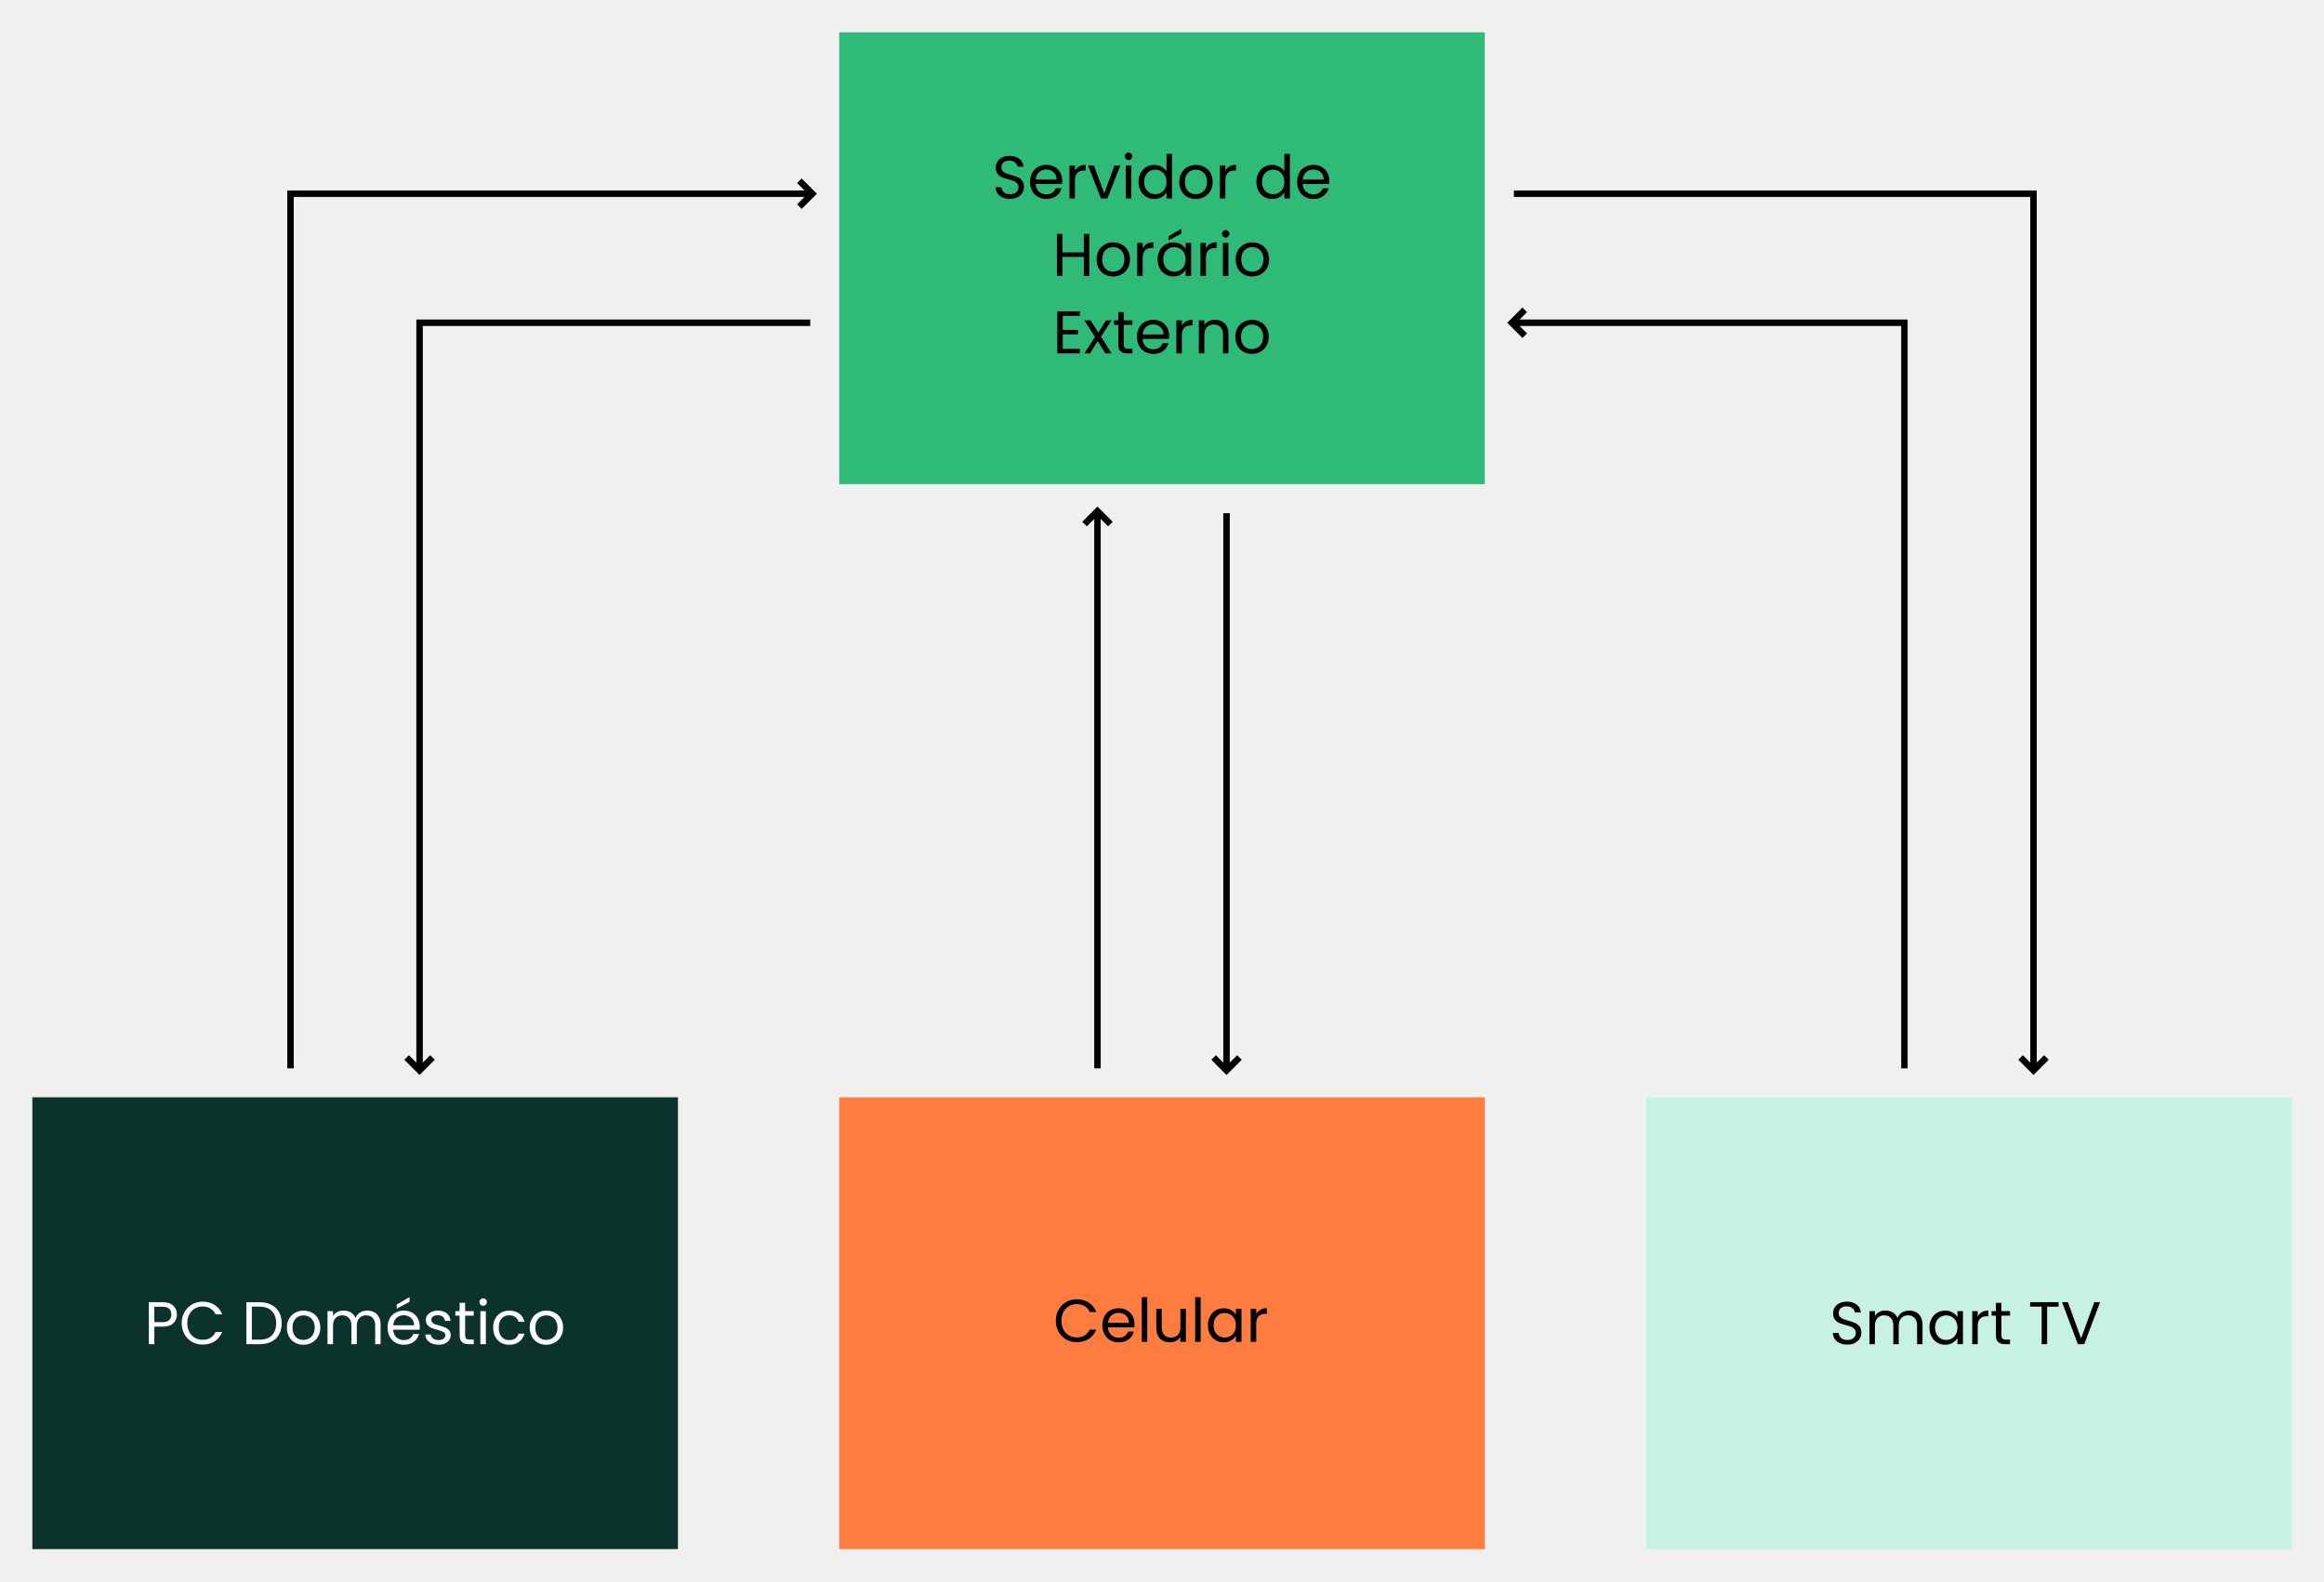
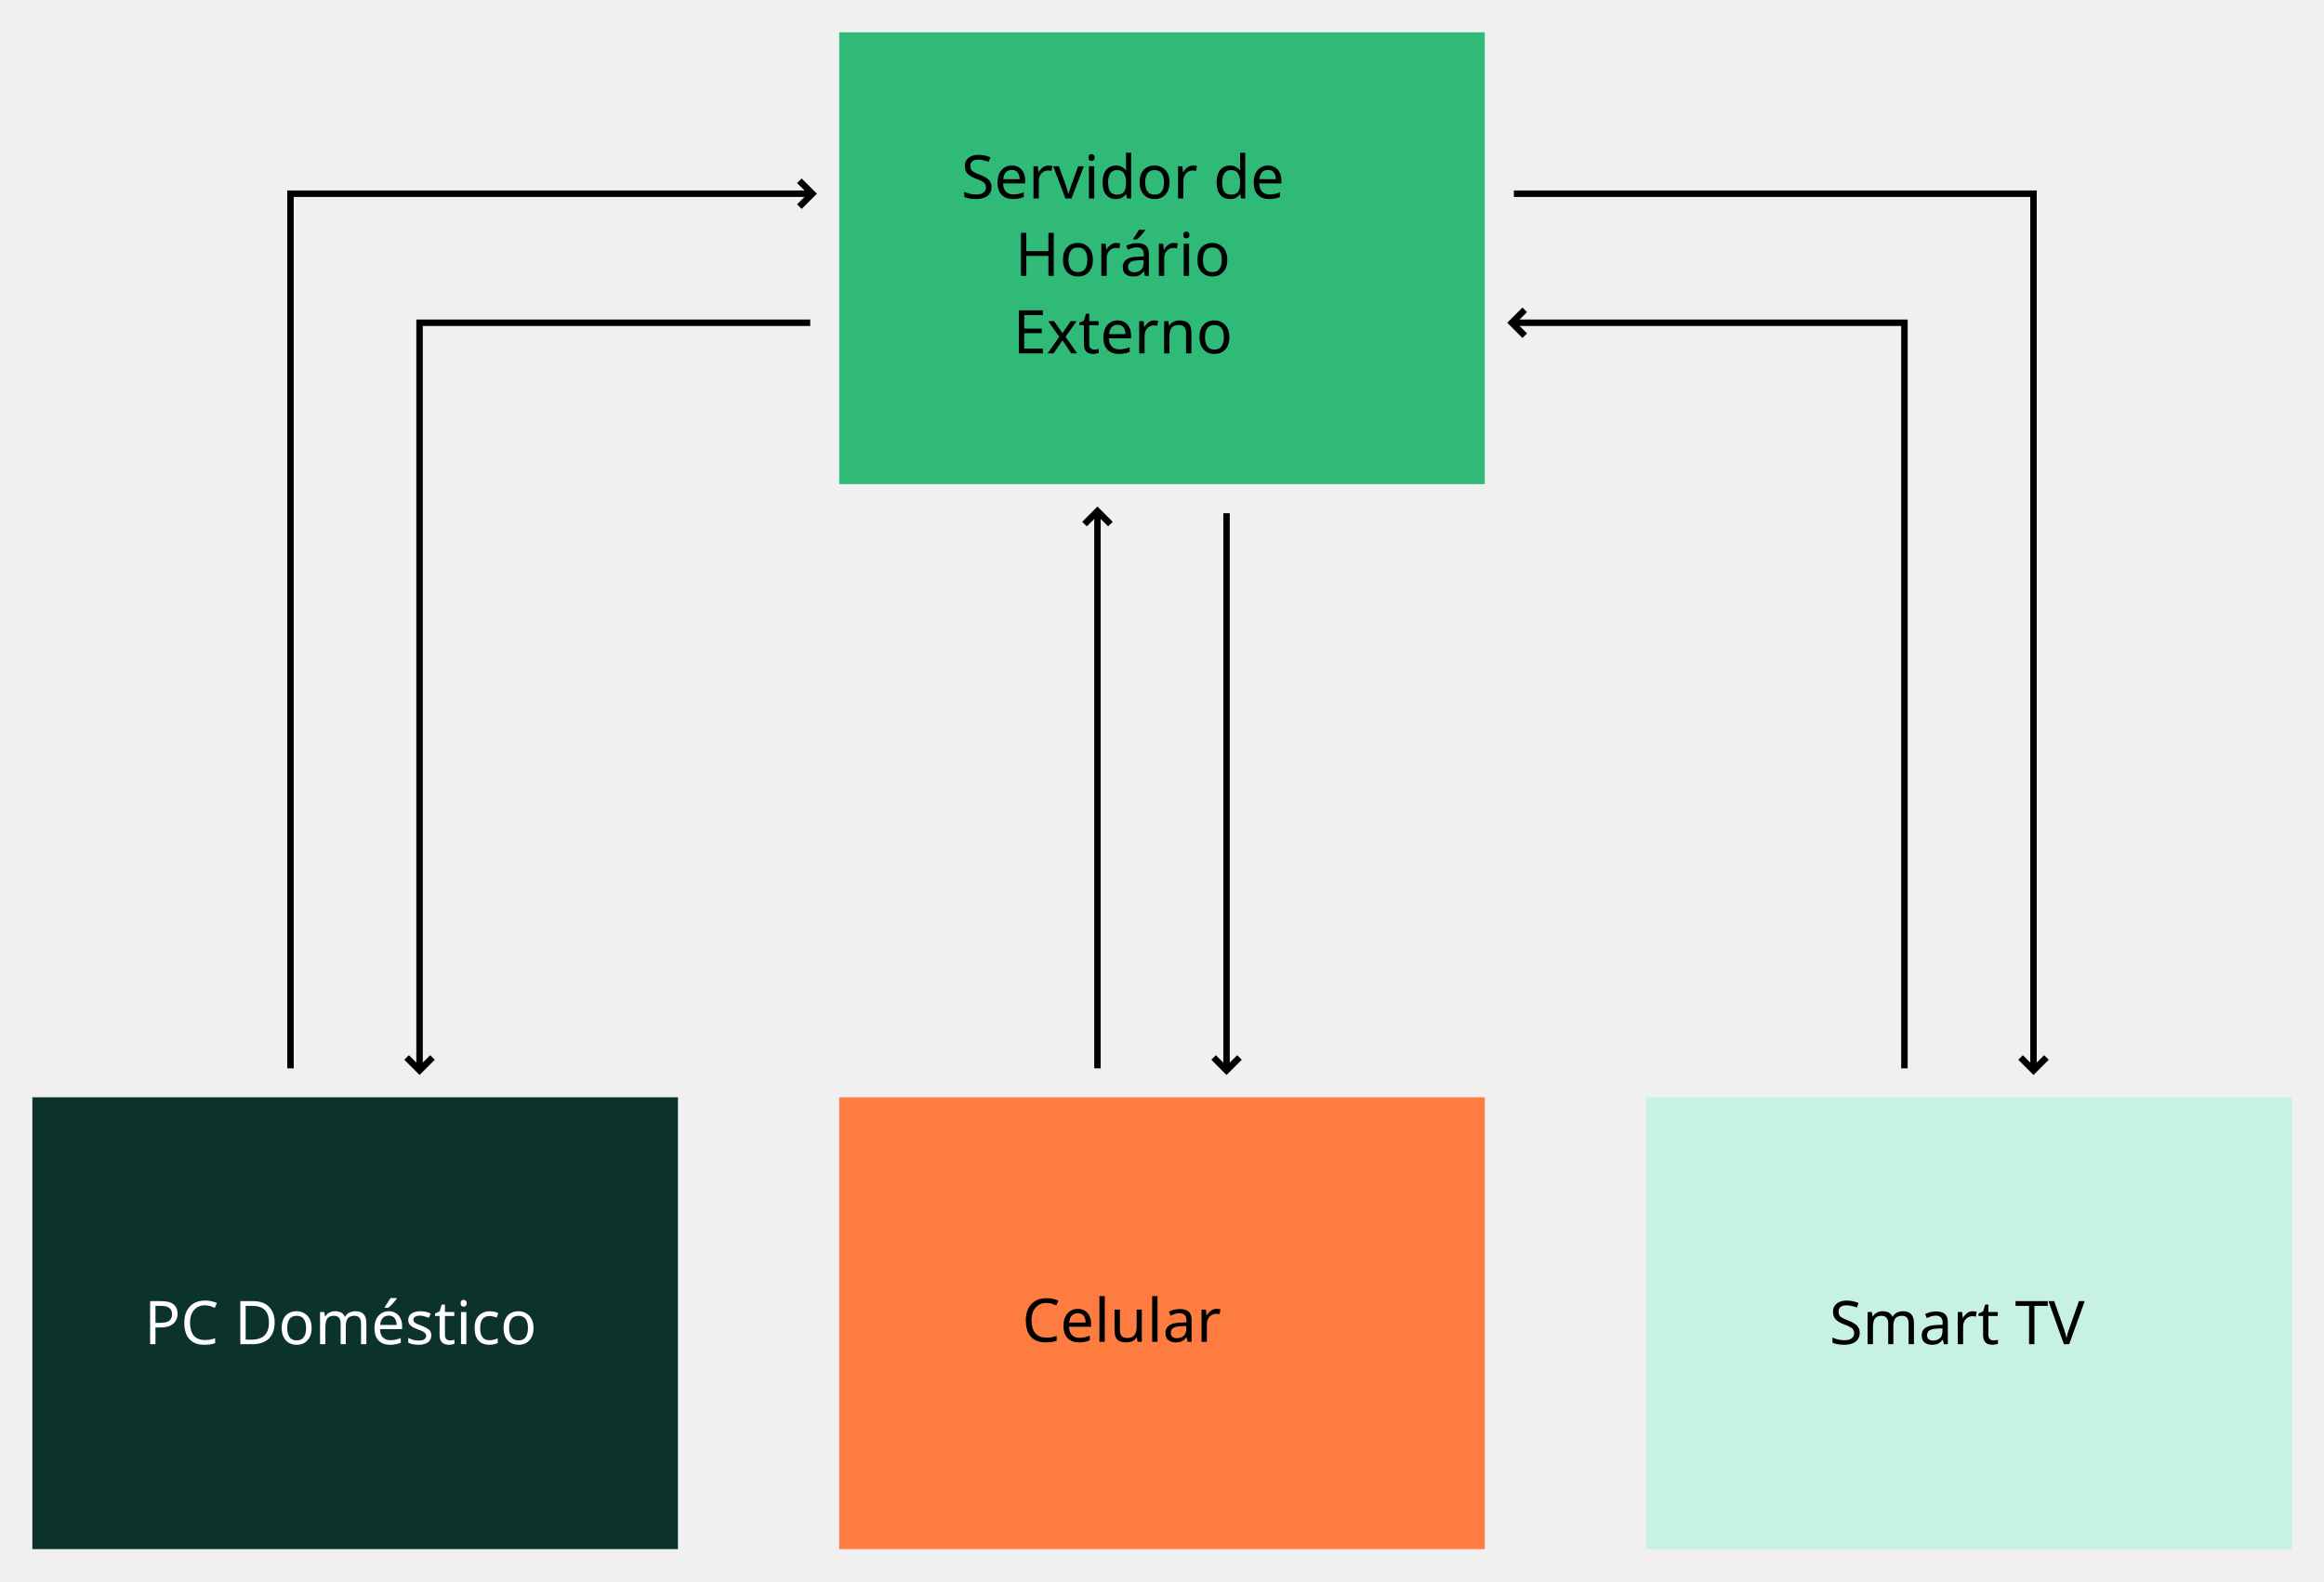
<svg xmlns="http://www.w3.org/2000/svg" width="720" height="490" viewBox="0 0 190.5 129.65" version="1.1" id="svg51">
  <defs id="defs5">
    <marker markerWidth="3.06" markerHeight="4.71" refX="1.53" refY="2.35" orient="auto" id="a">
      <path d="m.35.35 2 2-2 2" fill="none" stroke="#000" id="path2" />
    </marker>
  </defs>
  <g transform="translate(-23.81 -10.58)" id="g49">
    <rect width="52.92" height="37.04" x="92.6" y="13.23" fill="#30ba78" paint-order="markers fill stroke" id="rect7" />
    <rect width="52.92" height="37.04" x="26.46" y="100.54" fill="#0c322c" paint-order="markers fill stroke" id="rect9" />
    <rect width="52.92" height="37.04" x="92.6" y="100.54" fill="#fe7c3f" paint-order="markers fill stroke" id="rect11" />
    <rect width="52.92" height="37.04" x="158.75" y="100.54" fill="#c7f1e3" paint-order="markers fill stroke" id="rect13" />
    <path d="M113.77 97.9V52.92" fill="none" stroke="#0c322c" stroke-width=".53" marker-end="url(#a)" id="path15" style="fill:none;stroke:#000000;stroke-opacity:1;stroke-width:0.53;stroke-miterlimit:4;stroke-dasharray:none;stroke-linecap:square" />
    <path d="M124.35 52.92V97.9" fill="none" stroke="#0c322c" stroke-width=".53" marker-end="url(#a)" id="path17" style="fill:none;stroke:#000000;stroke-opacity:1;stroke-width:0.53;stroke-miterlimit:4;stroke-dasharray:none;stroke-linecap:square" />
    <path d="M89.96 37.04H58.2V97.9" fill="none" stroke="#0c322c" stroke-width=".53" marker-end="url(#a)" id="path19" style="fill:none;stroke:#000000;stroke-opacity:1;stroke-width:0.53;stroke-miterlimit:4;stroke-dasharray:none;stroke-linecap:square" />
    <path d="M47.62 97.9V26.46h42.34" fill="none" stroke="#0c322c" stroke-width=".53" marker-end="url(#a)" id="path21" style="fill:none;stroke:#000000;stroke-opacity:1;stroke-width:0.53;stroke-miterlimit:4;stroke-dasharray:none;stroke-linecap:square" />
    <path d="M179.92 97.9V37.04h-31.75" fill="none" stroke="#0c322c" stroke-width=".53" marker-end="url(#a)" id="path23" style="fill:none;stroke:#000000;stroke-opacity:1;stroke-width:0.53;stroke-miterlimit:4;stroke-dasharray:none;stroke-linecap:square" />
    <path d="M148.17 26.46h42.33V97.9" fill="none" stroke="#0c322c" stroke-width=".53" marker-end="url(#a)" id="path25" style="fill:none;stroke:#000000;stroke-opacity:1;stroke-width:0.53;stroke-miterlimit:4;stroke-dasharray:none;stroke-linecap:square" />
-     <path style="font-weight:500;font-size:4.94px;line-height:1.25;font-family:Poppins;-inkscape-font-specification:'Poppins, Medium';text-align:center;letter-spacing:0;text-anchor:middle;stroke-width:0.26" d="m 106.604,26.885 q -0.341,0 -0.613,-0.119 -0.267,-0.123 -0.42,-0.336 -0.153,-0.217 -0.158,-0.499 h 0.479 q 0.025,0.242 0.198,0.41 0.178,0.163 0.514,0.163 0.321,0 0.504,-0.158 0.188,-0.163 0.188,-0.415 0,-0.198 -0.109,-0.321 -0.109,-0.123 -0.272,-0.188 -0.163,-0.064 -0.44,-0.138 -0.341,-0.089 -0.548,-0.178 -0.203,-0.089 -0.351,-0.277 -0.143,-0.193 -0.143,-0.514 0,-0.282 0.143,-0.499 0.143,-0.217 0.4,-0.336 0.262,-0.119 0.598,-0.119 0.484,0 0.79,0.242 0.311,0.242 0.351,0.642 h -0.494 q -0.025,-0.198 -0.207,-0.346 -0.183,-0.153 -0.484,-0.153 -0.282,0 -0.459,0.148 -0.178,0.143 -0.178,0.405 0,0.188 0.104,0.306 0.109,0.119 0.262,0.183 0.158,0.059 0.44,0.138 0.341,0.094 0.548,0.188 0.207,0.089 0.356,0.282 0.148,0.188 0.148,0.514 0,0.252 -0.133,0.474 -0.133,0.222 -0.395,0.361 -0.262,0.138 -0.618,0.138 z m 4.278,-1.492 q 0,0.128 -0.015,0.272 h -2.164 q 0.025,0.4 0.272,0.627 0.252,0.222 0.608,0.222 0.291,0 0.484,-0.133 0.198,-0.138 0.277,-0.366 h 0.484 q -0.109,0.39 -0.435,0.637 -0.326,0.242 -0.81,0.242 -0.385,0 -0.692,-0.173 -0.301,-0.173 -0.474,-0.489 -0.173,-0.321 -0.173,-0.741 0,-0.42 0.168,-0.736 0.168,-0.316 0.469,-0.484 0.306,-0.173 0.701,-0.173 0.385,0 0.682,0.168 0.296,0.168 0.454,0.464 0.163,0.291 0.163,0.662 z m -0.464,-0.094 q 0,-0.257 -0.114,-0.44 -0.114,-0.188 -0.311,-0.282 -0.193,-0.099 -0.43,-0.099 -0.341,0 -0.583,0.217 -0.237,0.217 -0.272,0.603 z m 1.507,-0.716 q 0.119,-0.232 0.336,-0.361 0.222,-0.128 0.538,-0.128 v 0.464 h -0.119 q -0.756,0 -0.756,0.82 v 1.472 h -0.45 v -2.707 h 0.45 z m 2.401,1.853 0.84,-2.292 h 0.479 l -1.062,2.707 h -0.524 l -1.062,-2.707 h 0.484 z m 1.996,-2.732 q -0.128,0 -0.217,-0.089 -0.089,-0.089 -0.089,-0.217 0,-0.128 0.089,-0.217 0.089,-0.089 0.217,-0.089 0.123,0 0.207,0.089 0.089,0.089 0.089,0.217 0,0.128 -0.089,0.217 -0.084,0.089 -0.207,0.089 z m 0.217,0.44 v 2.707 h -0.45 v -2.707 z m 0.598,1.344 q 0,-0.415 0.168,-0.726 0.168,-0.316 0.459,-0.489 0.296,-0.173 0.662,-0.173 0.316,0 0.588,0.148 0.272,0.143 0.415,0.38 v -1.433 h 0.454 v 3.656 h -0.454 v -0.509 q -0.133,0.242 -0.395,0.4 -0.262,0.153 -0.613,0.153 -0.361,0 -0.657,-0.178 -0.291,-0.178 -0.459,-0.499 -0.168,-0.321 -0.168,-0.731 z m 2.292,0.005 q 0,-0.306 -0.123,-0.534 -0.123,-0.227 -0.336,-0.346 -0.207,-0.123 -0.459,-0.123 -0.252,0 -0.459,0.119 -0.207,0.119 -0.331,0.346 -0.123,0.227 -0.123,0.534 0,0.311 0.123,0.543 0.123,0.227 0.331,0.351 0.207,0.119 0.459,0.119 0.252,0 0.459,-0.119 0.212,-0.123 0.336,-0.351 0.123,-0.232 0.123,-0.538 z m 2.396,1.403 q -0.38,0 -0.692,-0.173 -0.306,-0.173 -0.484,-0.489 -0.173,-0.321 -0.173,-0.741 0,-0.415 0.178,-0.731 0.183,-0.321 0.494,-0.489 0.311,-0.173 0.697,-0.173 0.385,0 0.697,0.173 0.311,0.168 0.489,0.484 0.183,0.316 0.183,0.736 0,0.42 -0.188,0.741 -0.183,0.316 -0.499,0.489 -0.316,0.173 -0.701,0.173 z m 0,-0.395 q 0.242,0 0.454,-0.114 0.212,-0.114 0.341,-0.341 0.133,-0.227 0.133,-0.553 0,-0.326 -0.128,-0.553 -0.128,-0.227 -0.336,-0.336 -0.207,-0.114 -0.45,-0.114 -0.247,0 -0.454,0.114 -0.203,0.109 -0.326,0.336 -0.123,0.227 -0.123,0.553 0,0.331 0.119,0.558 0.123,0.227 0.326,0.341 0.203,0.109 0.445,0.109 z m 2.43,-1.917 q 0.119,-0.232 0.336,-0.361 0.222,-0.128 0.538,-0.128 v 0.464 h -0.119 q -0.756,0 -0.756,0.82 v 1.472 h -0.45 v -2.707 h 0.45 z m 2.544,0.904 q 0,-0.415 0.168,-0.726 0.168,-0.316 0.459,-0.489 0.296,-0.173 0.662,-0.173 0.316,0 0.588,0.148 0.272,0.143 0.415,0.38 v -1.433 h 0.454 v 3.656 h -0.454 v -0.509 q -0.133,0.242 -0.395,0.4 -0.262,0.153 -0.613,0.153 -0.361,0 -0.657,-0.178 -0.291,-0.178 -0.459,-0.499 -0.168,-0.321 -0.168,-0.731 z m 2.292,0.005 q 0,-0.306 -0.123,-0.534 -0.123,-0.227 -0.336,-0.346 -0.207,-0.123 -0.459,-0.123 -0.252,0 -0.459,0.119 -0.207,0.119 -0.331,0.346 -0.123,0.227 -0.123,0.534 0,0.311 0.123,0.543 0.123,0.227 0.331,0.351 0.207,0.119 0.459,0.119 0.252,0 0.459,-0.119 0.212,-0.123 0.336,-0.351 0.123,-0.232 0.123,-0.538 z m 3.685,-0.099 q 0,0.128 -0.015,0.272 h -2.164 q 0.025,0.4 0.272,0.627 0.252,0.222 0.608,0.222 0.291,0 0.484,-0.133 0.198,-0.138 0.277,-0.366 h 0.484 q -0.109,0.39 -0.435,0.637 -0.326,0.242 -0.81,0.242 -0.385,0 -0.692,-0.173 -0.301,-0.173 -0.474,-0.489 -0.173,-0.321 -0.173,-0.741 0,-0.42 0.168,-0.736 0.168,-0.316 0.469,-0.484 0.306,-0.173 0.701,-0.173 0.385,0 0.682,0.168 0.296,0.168 0.454,0.464 0.163,0.291 0.163,0.662 z m -0.464,-0.094 q 0,-0.257 -0.114,-0.44 -0.114,-0.188 -0.311,-0.282 -0.193,-0.099 -0.43,-0.099 -0.341,0 -0.583,0.217 -0.237,0.217 -0.272,0.603 z" id="text33" aria-label="Servidor de" />
-     <path style="font-weight:500;font-size:4.94px;line-height:1.25;font-family:Poppins;-inkscape-font-specification:'Poppins, Medium';text-align:center;letter-spacing:0;text-anchor:middle;stroke-width:0.26" d="m 113.102,29.758 v 3.443 h -0.45 v -1.561 h -1.754 v 1.561 h -0.45 v -3.443 h 0.45 v 1.512 h 1.754 v -1.512 z m 1.946,3.488 q -0.38,0 -0.692,-0.173 -0.306,-0.173 -0.484,-0.489 -0.173,-0.321 -0.173,-0.741 0,-0.415 0.178,-0.731 0.183,-0.321 0.494,-0.489 0.311,-0.173 0.697,-0.173 0.385,0 0.697,0.173 0.311,0.168 0.489,0.484 0.183,0.316 0.183,0.736 0,0.42 -0.188,0.741 -0.183,0.316 -0.499,0.489 -0.316,0.173 -0.701,0.173 z m 0,-0.395 q 0.242,0 0.454,-0.114 0.212,-0.114 0.341,-0.341 0.133,-0.227 0.133,-0.553 0,-0.326 -0.128,-0.553 -0.128,-0.227 -0.336,-0.336 -0.207,-0.114 -0.45,-0.114 -0.247,0 -0.454,0.114 -0.203,0.109 -0.326,0.336 -0.123,0.227 -0.123,0.553 0,0.331 0.119,0.558 0.123,0.227 0.326,0.341 0.203,0.109 0.445,0.109 z m 2.43,-1.917 q 0.119,-0.232 0.336,-0.361 0.222,-0.128 0.538,-0.128 v 0.464 h -0.119 q -0.756,0 -0.756,0.82 v 1.472 h -0.45 v -2.707 h 0.45 z m 1.225,0.904 q 0,-0.415 0.168,-0.726 0.168,-0.316 0.459,-0.489 0.296,-0.173 0.657,-0.173 0.356,0 0.618,0.153 0.262,0.153 0.39,0.385 v -0.494 h 0.454 v 2.707 h -0.454 v -0.504 q -0.133,0.237 -0.4,0.395 -0.262,0.153 -0.613,0.153 -0.361,0 -0.652,-0.178 -0.291,-0.178 -0.459,-0.499 -0.168,-0.321 -0.168,-0.731 z m 2.292,0.005 q 0,-0.306 -0.123,-0.534 -0.123,-0.227 -0.336,-0.346 -0.207,-0.123 -0.459,-0.123 -0.252,0 -0.459,0.119 -0.207,0.119 -0.331,0.346 -0.123,0.227 -0.123,0.534 0,0.311 0.123,0.543 0.123,0.227 0.331,0.351 0.207,0.119 0.459,0.119 0.252,0 0.459,-0.119 0.212,-0.123 0.336,-0.351 0.123,-0.232 0.123,-0.538 z m -0.351,-2.114 -1.052,0.563 v -0.336 l 1.052,-0.618 z m 2.016,1.205 q 0.119,-0.232 0.336,-0.361 0.222,-0.128 0.538,-0.128 v 0.464 h -0.119 q -0.756,0 -0.756,0.82 v 1.472 h -0.45 v -2.707 h 0.45 z m 1.625,-0.879 q -0.128,0 -0.217,-0.089 -0.089,-0.089 -0.089,-0.217 0,-0.128 0.089,-0.217 0.089,-0.089 0.217,-0.089 0.123,0 0.207,0.089 0.089,0.089 0.089,0.217 0,0.128 -0.089,0.217 -0.084,0.089 -0.207,0.089 z m 0.217,0.44 v 2.707 h -0.45 v -2.707 z m 1.946,2.752 q -0.38,0 -0.692,-0.173 -0.306,-0.173 -0.484,-0.489 -0.173,-0.321 -0.173,-0.741 0,-0.415 0.178,-0.731 0.183,-0.321 0.494,-0.489 0.311,-0.173 0.697,-0.173 0.385,0 0.697,0.173 0.311,0.168 0.489,0.484 0.183,0.316 0.183,0.736 0,0.42 -0.188,0.741 -0.183,0.316 -0.499,0.489 -0.316,0.173 -0.701,0.173 z m 0,-0.395 q 0.242,0 0.454,-0.114 0.212,-0.114 0.341,-0.341 0.133,-0.227 0.133,-0.553 0,-0.326 -0.128,-0.553 -0.128,-0.227 -0.336,-0.336 -0.207,-0.114 -0.45,-0.114 -0.247,0 -0.454,0.114 -0.203,0.109 -0.326,0.336 -0.123,0.227 -0.123,0.553 0,0.331 0.119,0.558 0.123,0.227 0.326,0.341 0.203,0.109 0.445,0.109 z" id="text33-2" aria-label="Horário" />
-     <path style="font-weight:500;font-size:4.94px;line-height:1.25;font-family:Poppins;-inkscape-font-specification:'Poppins, Medium';text-align:center;letter-spacing:0;text-anchor:middle;stroke-width:0.26" d="m 110.926,36.474 v 1.151 h 1.255 v 0.37 h -1.255 v 1.186 h 1.403 v 0.37 h -1.853 v -3.448 h 1.853 v 0.37 z m 3.498,3.078 -0.642,-1.008 -0.618,1.008 h -0.469 l 0.874,-1.344 -0.874,-1.363 h 0.509 l 0.642,1.003 0.613,-1.003 h 0.469 l -0.869,1.339 0.874,1.368 z m 1.502,-2.337 v 1.596 q 0,0.198 0.084,0.282 0.084,0.079 0.291,0.079 h 0.331 v 0.38 h -0.405 q -0.375,0 -0.563,-0.173 -0.188,-0.173 -0.188,-0.568 v -1.596 h -0.351 v -0.37 h 0.351 v -0.682 h 0.45 v 0.682 h 0.706 v 0.37 z m 3.72,0.879 q 0,0.128 -0.015,0.272 h -2.164 q 0.025,0.4 0.272,0.627 0.252,0.222 0.608,0.222 0.291,0 0.484,-0.133 0.198,-0.138 0.277,-0.366 h 0.484 q -0.109,0.39 -0.435,0.637 -0.326,0.242 -0.81,0.242 -0.385,0 -0.692,-0.173 -0.301,-0.173 -0.474,-0.489 -0.173,-0.321 -0.173,-0.741 0,-0.42 0.168,-0.736 0.168,-0.316 0.469,-0.484 0.306,-0.173 0.701,-0.173 0.385,0 0.682,0.168 0.296,0.168 0.454,0.464 0.163,0.291 0.163,0.662 z m -0.464,-0.094 q 0,-0.257 -0.114,-0.44 -0.114,-0.188 -0.311,-0.282 -0.193,-0.099 -0.43,-0.099 -0.341,0 -0.583,0.217 -0.237,0.217 -0.272,0.603 z m 1.507,-0.716 q 0.119,-0.232 0.336,-0.361 0.222,-0.128 0.538,-0.128 v 0.464 h -0.119 q -0.756,0 -0.756,0.82 v 1.472 h -0.45 v -2.707 h 0.45 z m 2.712,-0.489 q 0.494,0 0.8,0.301 0.306,0.296 0.306,0.86 v 1.596 h -0.445 v -1.531 q 0,-0.405 -0.203,-0.618 -0.203,-0.217 -0.553,-0.217 -0.356,0 -0.568,0.222 -0.207,0.222 -0.207,0.647 v 1.497 h -0.45 v -2.707 h 0.45 v 0.385 q 0.133,-0.207 0.361,-0.321 0.232,-0.114 0.509,-0.114 z m 3.023,2.801 q -0.38,0 -0.692,-0.173 -0.306,-0.173 -0.484,-0.489 -0.173,-0.321 -0.173,-0.741 0,-0.415 0.178,-0.731 0.183,-0.321 0.494,-0.489 0.311,-0.173 0.697,-0.173 0.385,0 0.697,0.173 0.311,0.168 0.489,0.484 0.183,0.316 0.183,0.736 0,0.42 -0.188,0.741 -0.183,0.316 -0.499,0.489 -0.316,0.173 -0.701,0.173 z m 0,-0.395 q 0.242,0 0.454,-0.114 0.212,-0.114 0.341,-0.341 0.133,-0.227 0.133,-0.553 0,-0.326 -0.128,-0.553 -0.128,-0.227 -0.336,-0.336 -0.207,-0.114 -0.45,-0.114 -0.247,0 -0.454,0.114 -0.203,0.109 -0.326,0.336 -0.123,0.227 -0.123,0.553 0,0.331 0.119,0.558 0.123,0.227 0.326,0.341 0.203,0.109 0.445,0.109 z" id="text33-2-3" aria-label="Externo" />
-     <path d="m 38.311,118.345 q 0,0.43 -0.296,0.716 -0.291,0.282 -0.894,0.282 h -0.662 V 120.78 h -0.45 v -3.443 h 1.111 q 0.583,0 0.884,0.282 0.306,0.282 0.306,0.726 z m -1.191,0.627 q 0.375,0 0.553,-0.163 0.178,-0.163 0.178,-0.464 0,-0.637 -0.731,-0.637 h -0.662 v 1.265 z m 1.581,0.084 q 0,-0.504 0.227,-0.904 0.227,-0.405 0.618,-0.632 0.395,-0.227 0.874,-0.227 0.563,0 0.983,0.272 0.42,0.272 0.613,0.771 h -0.538 q -0.143,-0.311 -0.415,-0.479 -0.267,-0.168 -0.642,-0.168 -0.361,0 -0.647,0.168 -0.287,0.168 -0.45,0.479 -0.163,0.306 -0.163,0.721 0,0.41 0.163,0.721 0.163,0.306 0.45,0.474 0.287,0.168 0.647,0.168 0.375,0 0.642,-0.163 0.272,-0.168 0.415,-0.479 h 0.538 q -0.193,0.494 -0.613,0.766 -0.42,0.267 -0.983,0.267 -0.479,0 -0.874,-0.222 -0.39,-0.227 -0.618,-0.627 -0.227,-0.4 -0.227,-0.904 z m 6.373,-1.719 q 0.563,0 0.973,0.212 0.415,0.207 0.632,0.598 0.222,0.39 0.222,0.919 0,0.529 -0.222,0.919 -0.217,0.385 -0.632,0.593 -0.41,0.203 -0.973,0.203 h -1.072 v -3.443 z m 0,3.073 q 0.667,0 1.018,-0.351 0.351,-0.356 0.351,-0.993 0,-0.642 -0.356,-1.003 -0.351,-0.361 -1.013,-0.361 h -0.622 v 2.707 z m 3.601,0.415 q -0.38,0 -0.692,-0.173 -0.306,-0.173 -0.484,-0.489 -0.173,-0.321 -0.173,-0.741 0,-0.415 0.178,-0.731 0.183,-0.321 0.494,-0.489 0.311,-0.173 0.697,-0.173 0.385,0 0.697,0.173 0.311,0.168 0.489,0.484 0.183,0.316 0.183,0.736 0,0.42 -0.188,0.741 -0.183,0.316 -0.499,0.489 -0.316,0.173 -0.701,0.173 z m 0,-0.395 q 0.242,0 0.454,-0.114 0.212,-0.114 0.341,-0.341 0.133,-0.227 0.133,-0.553 0,-0.326 -0.128,-0.553 -0.128,-0.227 -0.336,-0.336 -0.207,-0.114 -0.45,-0.114 -0.247,0 -0.454,0.114 -0.203,0.109 -0.326,0.336 -0.123,0.227 -0.123,0.553 0,0.331 0.119,0.558 0.123,0.227 0.326,0.341 0.203,0.109 0.445,0.109 z m 5.236,-2.406 q 0.316,0 0.563,0.133 0.247,0.128 0.39,0.39 0.143,0.262 0.143,0.637 V 120.78 h -0.445 v -1.531 q 0,-0.405 -0.203,-0.618 -0.198,-0.217 -0.538,-0.217 -0.351,0 -0.558,0.227 -0.207,0.222 -0.207,0.647 V 120.78 h -0.445 v -1.531 q 0,-0.405 -0.203,-0.618 -0.198,-0.217 -0.538,-0.217 -0.351,0 -0.558,0.227 -0.207,0.222 -0.207,0.647 V 120.78 h -0.45 v -2.707 h 0.45 v 0.39 q 0.133,-0.212 0.356,-0.326 0.227,-0.114 0.499,-0.114 0.341,0 0.603,0.153 0.262,0.153 0.39,0.45 0.114,-0.287 0.375,-0.445 0.262,-0.158 0.583,-0.158 z m 4.303,1.299 q 0,0.128 -0.015,0.272 h -2.164 q 0.025,0.4 0.272,0.627 0.252,0.222 0.608,0.222 0.291,0 0.484,-0.133 0.198,-0.138 0.277,-0.366 h 0.484 q -0.109,0.39 -0.435,0.637 -0.326,0.242 -0.81,0.242 -0.385,0 -0.692,-0.173 -0.301,-0.173 -0.474,-0.489 -0.173,-0.321 -0.173,-0.741 0,-0.42 0.168,-0.736 0.168,-0.316 0.469,-0.484 0.306,-0.173 0.701,-0.173 0.385,0 0.682,0.168 0.296,0.168 0.454,0.464 0.163,0.291 0.163,0.662 z m -0.464,-0.094 q 0,-0.257 -0.114,-0.44 -0.114,-0.188 -0.311,-0.282 -0.193,-0.099 -0.43,-0.099 -0.341,0 -0.583,0.217 -0.237,0.217 -0.272,0.603 z m -0.37,-1.922 -1.052,0.563 v -0.336 l 1.052,-0.618 z m 2.386,3.517 q -0.311,0 -0.558,-0.104 -0.247,-0.109 -0.39,-0.296 -0.143,-0.193 -0.158,-0.44 h 0.464 q 0.02,0.203 0.188,0.331 0.173,0.128 0.45,0.128 0.257,0 0.405,-0.114 0.148,-0.114 0.148,-0.287 0,-0.178 -0.158,-0.262 -0.158,-0.089 -0.489,-0.173 -0.301,-0.079 -0.494,-0.158 -0.188,-0.084 -0.326,-0.242 -0.133,-0.163 -0.133,-0.425 0,-0.207 0.123,-0.38 0.123,-0.173 0.351,-0.272 0.227,-0.104 0.519,-0.104 0.45,0 0.726,0.227 0.277,0.227 0.296,0.622 h -0.45 q -0.015,-0.212 -0.173,-0.341 -0.153,-0.128 -0.415,-0.128 -0.242,0 -0.385,0.104 -0.143,0.104 -0.143,0.272 0,0.133 0.084,0.222 0.089,0.084 0.217,0.138 0.133,0.049 0.366,0.114 0.291,0.079 0.474,0.158 0.183,0.074 0.311,0.227 0.133,0.153 0.138,0.4 0,0.222 -0.123,0.4 -0.123,0.178 -0.351,0.282 -0.222,0.099 -0.514,0.099 z m 2.169,-2.381 v 1.596 q 0,0.198 0.084,0.282 0.084,0.079 0.291,0.079 h 0.331 V 120.78 h -0.405 q -0.375,0 -0.563,-0.173 -0.188,-0.173 -0.188,-0.568 v -1.596 h -0.351 v -0.37 h 0.351 v -0.682 h 0.45 v 0.682 h 0.706 v 0.37 z m 1.482,-0.81 q -0.128,0 -0.217,-0.089 -0.089,-0.089 -0.089,-0.217 0,-0.128 0.089,-0.217 0.089,-0.089 0.217,-0.089 0.123,0 0.207,0.089 0.089,0.089 0.089,0.217 0,0.128 -0.089,0.217 -0.084,0.089 -0.207,0.089 z m 0.217,0.44 V 120.78 h -0.45 v -2.707 z m 0.598,1.349 q 0,-0.42 0.168,-0.731 0.168,-0.316 0.464,-0.489 0.301,-0.173 0.687,-0.173 0.499,0 0.82,0.242 0.326,0.242 0.43,0.672 h -0.484 q -0.069,-0.247 -0.272,-0.39 -0.198,-0.143 -0.494,-0.143 -0.385,0 -0.622,0.267 -0.237,0.262 -0.237,0.746 0,0.489 0.237,0.756 0.237,0.267 0.622,0.267 0.296,0 0.494,-0.138 0.198,-0.138 0.272,-0.395 h 0.484 q -0.109,0.415 -0.435,0.667 -0.326,0.247 -0.815,0.247 -0.385,0 -0.687,-0.173 -0.296,-0.173 -0.464,-0.489 -0.168,-0.316 -0.168,-0.741 z m 4.347,1.403 q -0.38,0 -0.692,-0.173 -0.306,-0.173 -0.484,-0.489 -0.173,-0.321 -0.173,-0.741 0,-0.415 0.178,-0.731 0.183,-0.321 0.494,-0.489 0.311,-0.173 0.697,-0.173 0.385,0 0.697,0.173 0.311,0.168 0.489,0.484 0.183,0.316 0.183,0.736 0,0.42 -0.188,0.741 -0.183,0.316 -0.499,0.489 -0.316,0.173 -0.701,0.173 z m 0,-0.395 q 0.242,0 0.454,-0.114 0.212,-0.114 0.341,-0.341 0.133,-0.227 0.133,-0.553 0,-0.326 -0.128,-0.553 -0.128,-0.227 -0.336,-0.336 -0.207,-0.114 -0.45,-0.114 -0.247,0 -0.454,0.114 -0.203,0.109 -0.326,0.336 -0.123,0.227 -0.123,0.553 0,0.331 0.119,0.558 0.123,0.227 0.326,0.341 0.203,0.109 0.445,0.109 z" id="text37" style="font-weight:500;font-size:4.94px;line-height:1.25;font-family:Poppins;-inkscape-font-specification:'Poppins, Medium';letter-spacing:0;fill:#ffffff;stroke-width:0.26" aria-label="PC Doméstico" />
-     <path style="font-weight:500;font-size:4.94px;line-height:1.25;font-family:Poppins;-inkscape-font-specification:'Poppins, Medium';text-align:center;letter-spacing:0;text-anchor:middle;stroke-width:0.26" d="m 110.357,118.861 q 0,-0.504 0.227,-0.904 0.227,-0.405 0.618,-0.632 0.395,-0.227 0.874,-0.227 0.563,0 0.983,0.272 0.42,0.272 0.613,0.771 h -0.538 q -0.143,-0.311 -0.415,-0.479 -0.267,-0.168 -0.642,-0.168 -0.361,0 -0.647,0.168 -0.287,0.168 -0.45,0.479 -0.163,0.306 -0.163,0.721 0,0.41 0.163,0.721 0.163,0.306 0.45,0.474 0.287,0.168 0.647,0.168 0.375,0 0.642,-0.163 0.272,-0.168 0.415,-0.479 h 0.538 q -0.193,0.494 -0.613,0.766 -0.42,0.267 -0.983,0.267 -0.479,0 -0.874,-0.222 -0.39,-0.227 -0.618,-0.627 -0.227,-0.4 -0.227,-0.904 z m 6.452,0.267 q 0,0.128 -0.015,0.272 h -2.164 q 0.025,0.4 0.272,0.627 0.252,0.222 0.608,0.222 0.291,0 0.484,-0.133 0.198,-0.138 0.277,-0.366 h 0.484 q -0.109,0.39 -0.435,0.637 -0.326,0.242 -0.81,0.242 -0.385,0 -0.692,-0.173 -0.301,-0.173 -0.474,-0.489 -0.173,-0.321 -0.173,-0.741 0,-0.42 0.168,-0.736 0.168,-0.316 0.469,-0.484 0.306,-0.173 0.701,-0.173 0.385,0 0.682,0.168 0.296,0.168 0.454,0.464 0.163,0.291 0.163,0.662 z m -0.464,-0.094 q 0,-0.257 -0.114,-0.44 -0.114,-0.188 -0.311,-0.282 -0.193,-0.099 -0.43,-0.099 -0.341,0 -0.583,0.217 -0.237,0.217 -0.272,0.603 z m 1.507,-2.104 v 3.656 h -0.45 v -3.656 z m 3.167,0.948 v 2.707 h -0.45 v -0.4 q -0.128,0.207 -0.361,0.326 -0.227,0.114 -0.504,0.114 -0.316,0 -0.568,-0.128 -0.252,-0.133 -0.4,-0.395 -0.143,-0.262 -0.143,-0.637 v -1.586 h 0.445 v 1.526 q 0,0.4 0.203,0.618 0.203,0.212 0.553,0.212 0.361,0 0.568,-0.222 0.207,-0.222 0.207,-0.647 v -1.487 z m 1.21,-0.948 v 3.656 h -0.45 v -3.656 z m 0.598,2.292 q 0,-0.415 0.168,-0.726 0.168,-0.316 0.459,-0.489 0.296,-0.173 0.657,-0.173 0.356,0 0.618,0.153 0.262,0.153 0.39,0.385 v -0.494 h 0.454 v 2.707 h -0.454 v -0.504 q -0.133,0.237 -0.4,0.395 -0.262,0.153 -0.613,0.153 -0.361,0 -0.652,-0.178 -0.291,-0.178 -0.459,-0.499 -0.168,-0.321 -0.168,-0.731 z m 2.292,0.005 q 0,-0.306 -0.123,-0.534 -0.123,-0.227 -0.336,-0.346 -0.207,-0.123 -0.459,-0.123 -0.252,0 -0.459,0.119 -0.207,0.119 -0.331,0.346 -0.123,0.227 -0.123,0.534 0,0.311 0.123,0.543 0.123,0.227 0.331,0.351 0.207,0.119 0.459,0.119 0.252,0 0.459,-0.119 0.212,-0.123 0.336,-0.351 0.123,-0.232 0.123,-0.538 z m 1.665,-0.909 q 0.119,-0.232 0.336,-0.361 0.222,-0.128 0.538,-0.128 v 0.464 h -0.119 q -0.756,0 -0.756,0.82 v 1.472 h -0.45 v -2.707 h 0.45 z" id="text43" aria-label="Celular" />
-     <path d="m 175.242,120.815 q -0.341,0 -0.613,-0.119 -0.267,-0.123 -0.42,-0.336 -0.153,-0.217 -0.158,-0.499 h 0.479 q 0.025,0.242 0.198,0.41 0.178,0.163 0.514,0.163 0.321,0 0.504,-0.158 0.188,-0.163 0.188,-0.415 0,-0.198 -0.109,-0.321 -0.109,-0.123 -0.272,-0.188 -0.163,-0.064 -0.44,-0.138 -0.341,-0.089 -0.548,-0.178 -0.203,-0.089 -0.351,-0.277 -0.143,-0.193 -0.143,-0.514 0,-0.282 0.143,-0.499 0.143,-0.217 0.4,-0.336 0.262,-0.119 0.598,-0.119 0.484,0 0.79,0.242 0.311,0.242 0.351,0.642 h -0.494 q -0.025,-0.198 -0.207,-0.346 -0.183,-0.153 -0.484,-0.153 -0.282,0 -0.459,0.148 -0.178,0.143 -0.178,0.405 0,0.188 0.104,0.306 0.109,0.119 0.262,0.183 0.158,0.059 0.44,0.138 0.341,0.094 0.548,0.188 0.207,0.089 0.356,0.282 0.148,0.188 0.148,0.514 0,0.252 -0.133,0.474 -0.133,0.222 -0.395,0.361 -0.262,0.138 -0.618,0.138 z m 5.064,-2.791 q 0.316,0 0.563,0.133 0.247,0.128 0.39,0.39 0.143,0.262 0.143,0.637 V 120.78 h -0.445 v -1.531 q 0,-0.405 -0.203,-0.618 -0.198,-0.217 -0.538,-0.217 -0.351,0 -0.558,0.227 -0.207,0.222 -0.207,0.647 V 120.78 h -0.445 v -1.531 q 0,-0.405 -0.203,-0.618 -0.198,-0.217 -0.538,-0.217 -0.351,0 -0.558,0.227 -0.207,0.222 -0.207,0.647 V 120.78 h -0.45 v -2.707 h 0.45 v 0.39 q 0.133,-0.212 0.356,-0.326 0.227,-0.114 0.499,-0.114 0.341,0 0.603,0.153 0.262,0.153 0.39,0.45 0.114,-0.287 0.375,-0.445 0.262,-0.158 0.583,-0.158 z m 1.665,1.393 q 0,-0.415 0.168,-0.726 0.168,-0.316 0.459,-0.489 0.296,-0.173 0.657,-0.173 0.356,0 0.618,0.153 0.262,0.153 0.39,0.385 v -0.494 h 0.454 V 120.78 h -0.454 v -0.504 q -0.133,0.237 -0.4,0.395 -0.262,0.153 -0.613,0.153 -0.361,0 -0.652,-0.178 -0.291,-0.178 -0.459,-0.499 -0.168,-0.321 -0.168,-0.731 z m 2.292,0.005 q 0,-0.306 -0.123,-0.534 -0.123,-0.227 -0.336,-0.346 -0.207,-0.123 -0.459,-0.123 -0.252,0 -0.459,0.119 -0.207,0.119 -0.331,0.346 -0.123,0.227 -0.123,0.534 0,0.311 0.123,0.543 0.123,0.227 0.331,0.351 0.207,0.119 0.459,0.119 0.252,0 0.459,-0.119 0.212,-0.123 0.336,-0.351 0.123,-0.232 0.123,-0.538 z m 1.665,-0.909 q 0.119,-0.232 0.336,-0.361 0.222,-0.128 0.538,-0.128 v 0.464 h -0.119 q -0.756,0 -0.756,0.82 V 120.78 h -0.45 v -2.707 h 0.45 z m 1.941,-0.069 v 1.596 q 0,0.198 0.084,0.282 0.084,0.079 0.291,0.079 h 0.331 V 120.78 h -0.405 q -0.375,0 -0.563,-0.173 -0.188,-0.173 -0.188,-0.568 v -1.596 h -0.351 v -0.37 h 0.351 v -0.682 h 0.45 v 0.682 h 0.706 v 0.37 z m 4.688,-1.107 v 0.366 h -0.939 V 120.78 h -0.45 v -3.078 h -0.944 v -0.366 z m 3.399,0 -1.299,3.443 h -0.519 l -1.299,-3.443 h 0.479 l 1.082,2.969 1.082,-2.969 z" id="text47" style="font-weight:500;font-size:4.94px;line-height:1.25;font-family:Poppins;-inkscape-font-specification:'Poppins, Medium';letter-spacing:0;stroke-width:0.26" aria-label="Smart TV" />
+     <text xml:space="preserve" style="line-height:1.25;-inkscape-font-specification:'Poppins, Medium'" x="119.06" y="26.851" font-weight="500" font-size="4.94px" font-family="Poppins" letter-spacing="0" stroke-width="0.26" id="text33">
+       <tspan x="119.06" y="26.851" style="text-align:center" text-anchor="middle" id="tspan27">Servidor de</tspan>
+     </text>
+     <text xml:space="preserve" style="line-height:1.25;-inkscape-font-specification:'Poppins, Medium'" x="119.06" y="33.201" font-weight="500" font-size="4.94px" font-family="Poppins" letter-spacing="0" stroke-width="0.26" id="text33-2">
+       <tspan x="119.06" y="33.201" style="text-align:center" text-anchor="middle" id="tspan27-9">Horário</tspan>
+     </text>
+     <text xml:space="preserve" style="line-height:1.25;-inkscape-font-specification:'Poppins, Medium'" x="119.06" y="39.551" font-weight="500" font-size="4.94px" font-family="Poppins" letter-spacing="0" stroke-width="0.26" id="text33-2-3">
+       <tspan x="119.06" y="39.551" style="text-align:center" text-anchor="middle" id="tspan27-9-3">Externo</tspan>
+     </text>
+     <text xml:space="preserve" style="line-height:1.25;-inkscape-font-specification:'Poppins, Medium'" x="35.629" y="120.78" font-weight="500" font-size="4.94px" font-family="Poppins" letter-spacing="0" fill="#ffffff" stroke-width="0.26" id="text37">
+       <tspan x="35.629" y="120.78" id="tspan35">PC Doméstico</tspan>
+     </text>
+     <text xml:space="preserve" style="line-height:1.25;-inkscape-font-specification:'Poppins, Medium'" x="118.97" y="120.585" font-weight="500" font-size="4.94px" font-family="Poppins" letter-spacing="0" stroke-width="0.26" id="text43">
+       <tspan x="118.97" y="120.585" style="text-align:center" text-anchor="middle" id="tspan39">Celular</tspan>
+     </text>
+     <text xml:space="preserve" style="line-height:1.25;-inkscape-font-specification:'Poppins, Medium'" x="173.77" y="120.78" font-weight="500" font-size="4.94px" font-family="Poppins" letter-spacing="0" stroke-width="0.26" id="text47">
+       <tspan x="173.77" y="120.78" id="tspan45">Smart TV</tspan>
+     </text>
  </g>
</svg>
